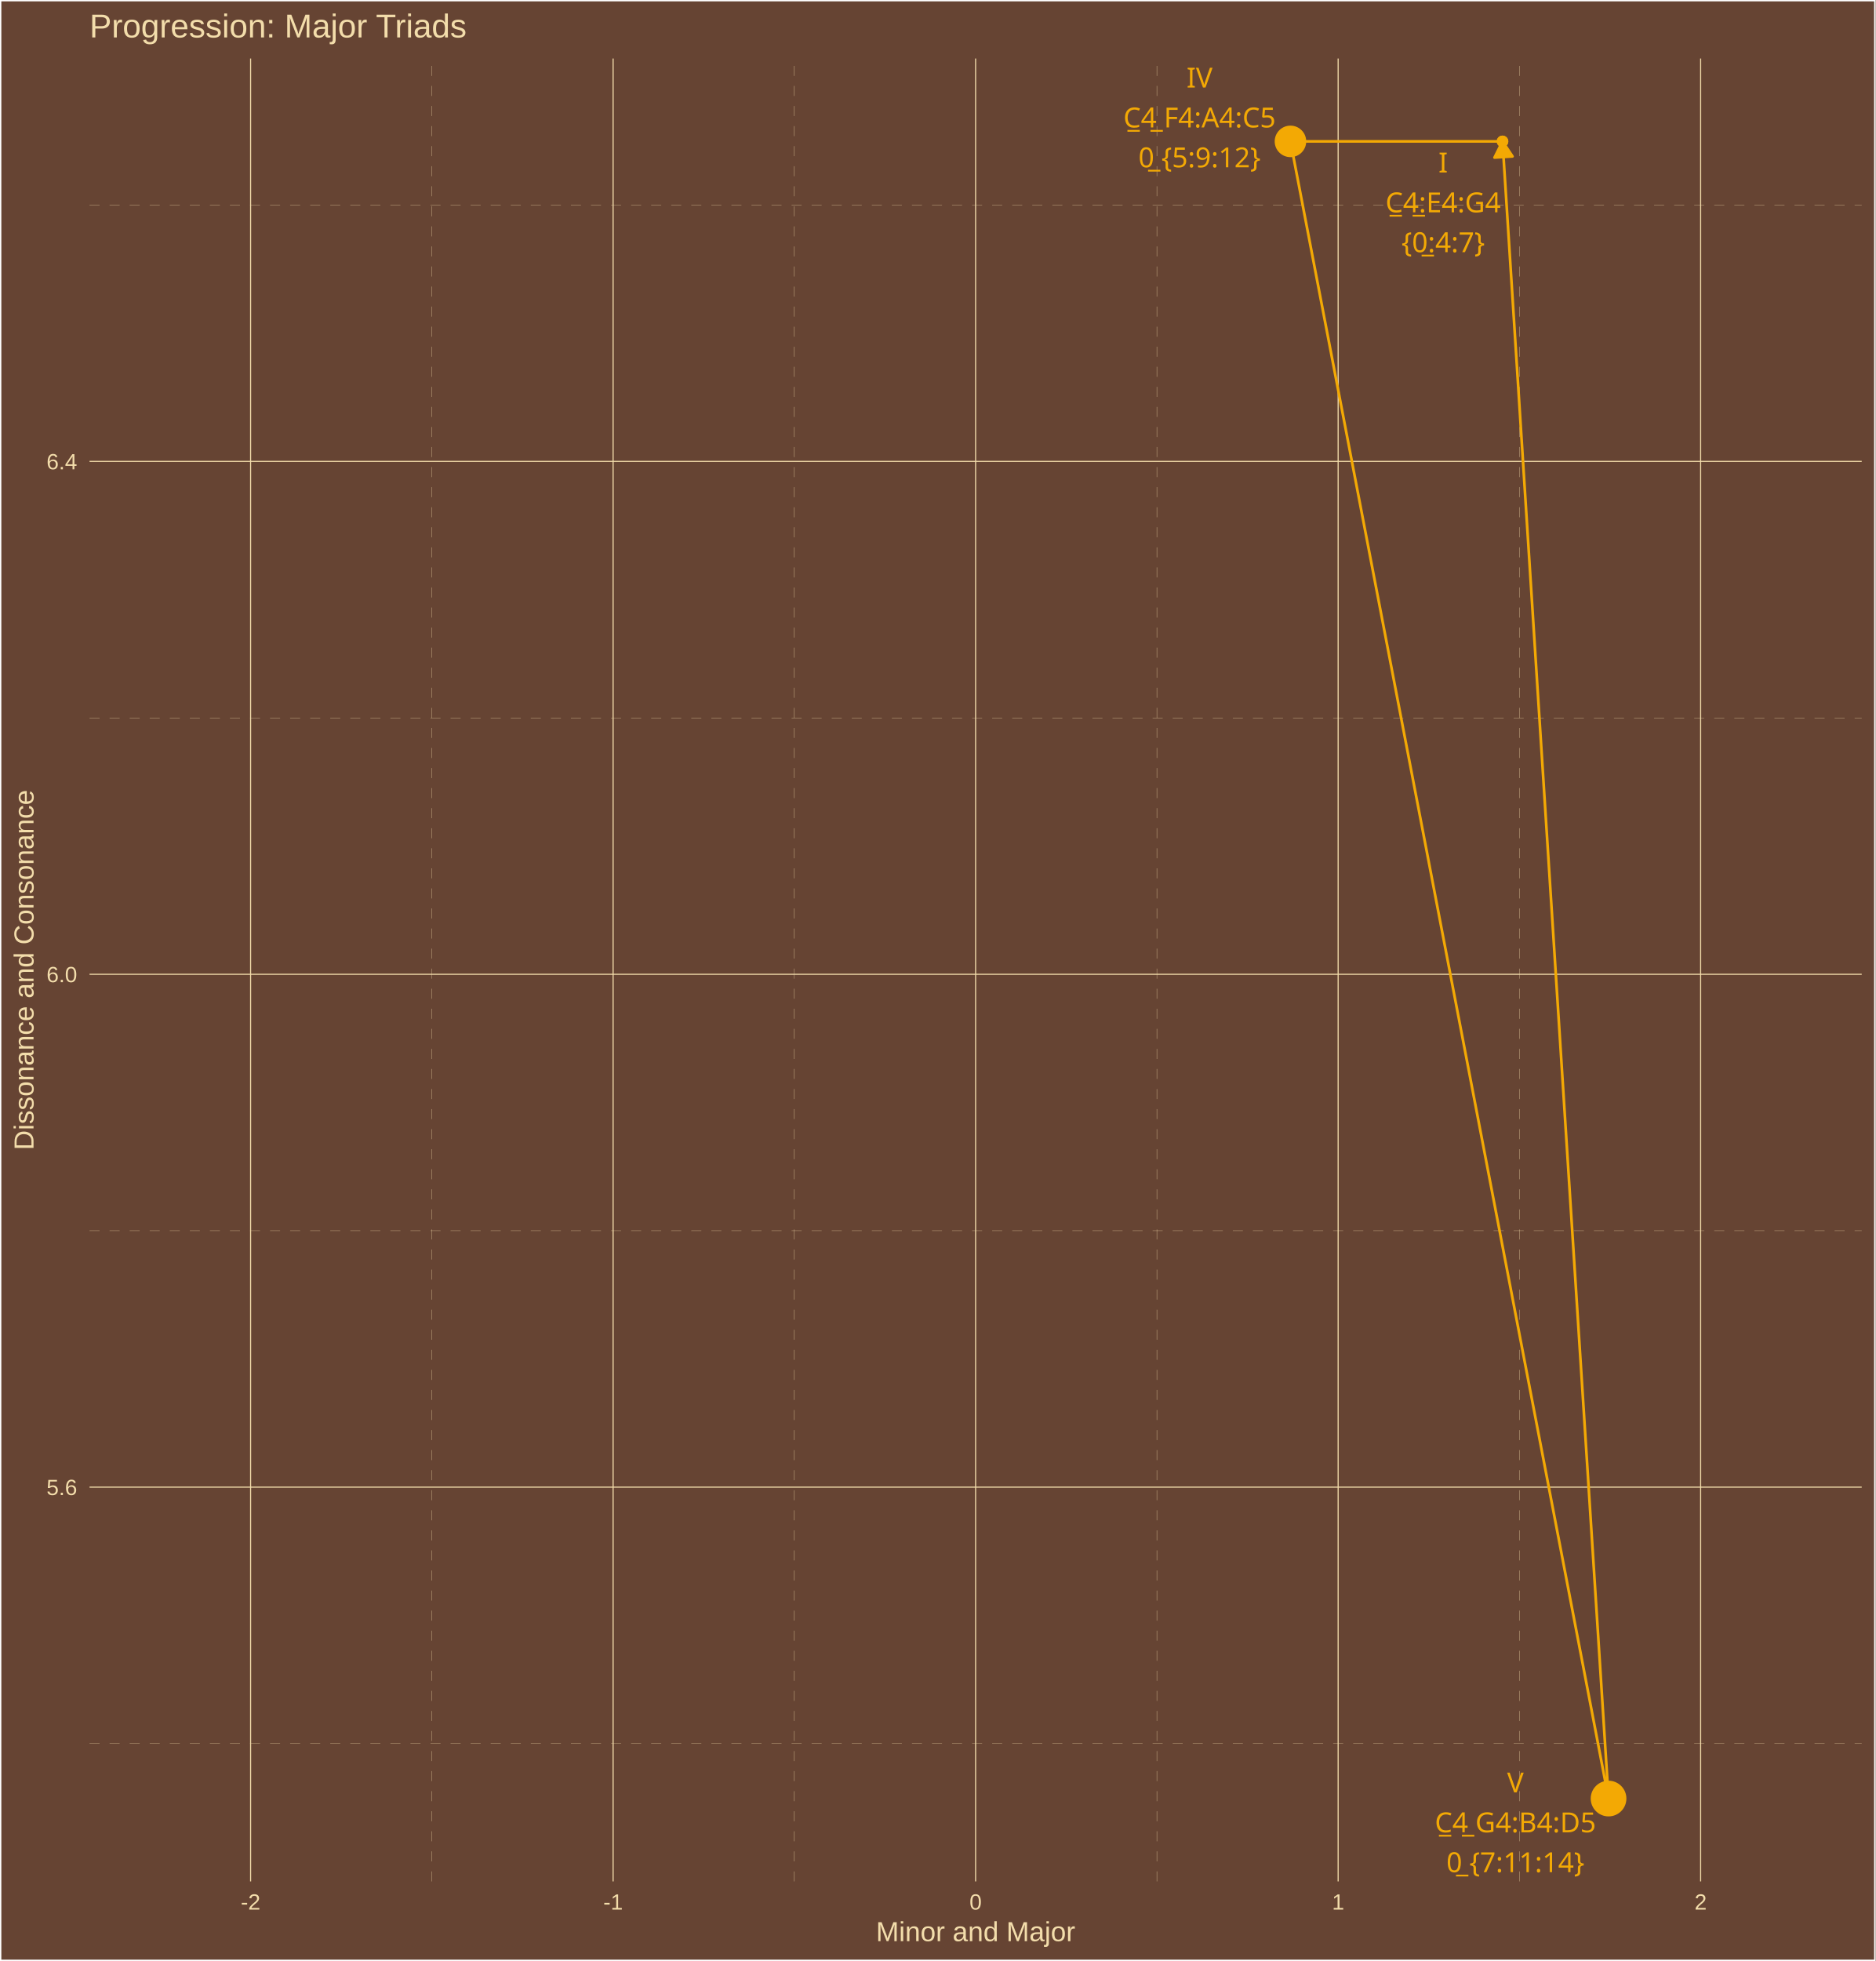
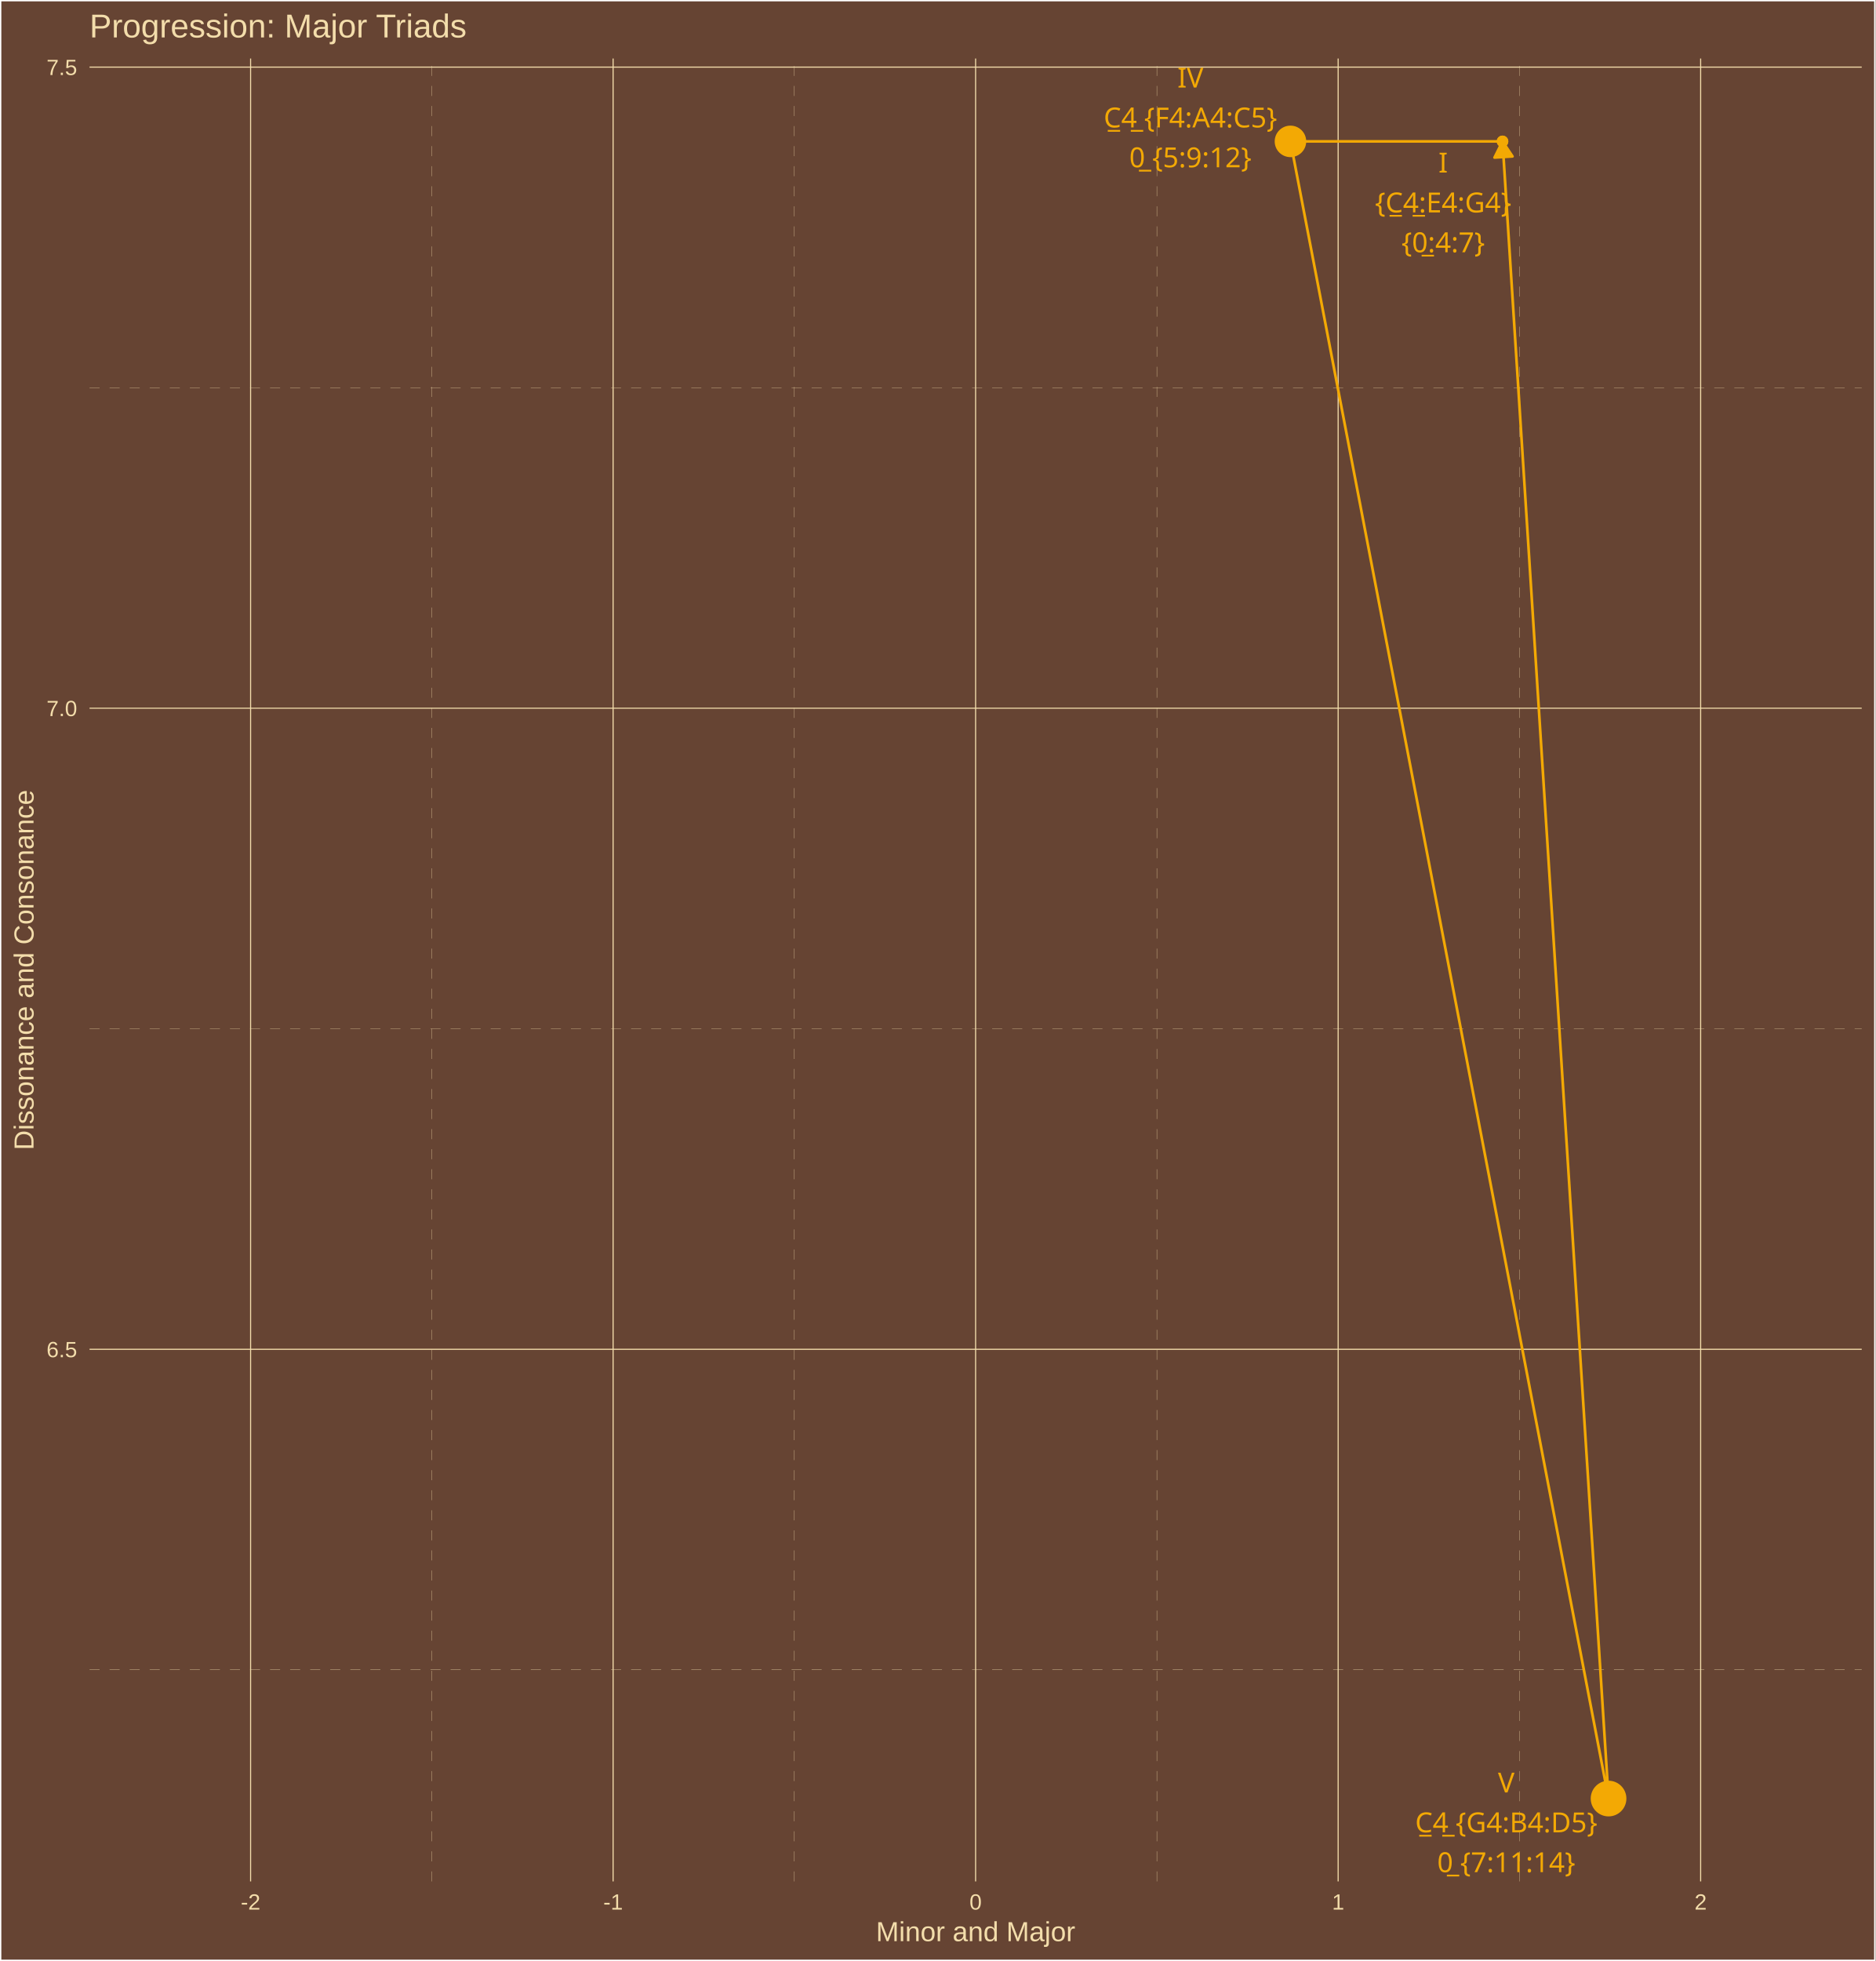
<svg xmlns="http://www.w3.org/2000/svg" class="svglite" width="748.00pt" height="782.00pt" viewBox="0 0 748.00 782.00">
  <defs>
    <style type="text/css">
    .svglite line, .svglite polyline, .svglite polygon, .svglite path, .svglite rect, .svglite circle {
      fill: none;
      stroke: #000000;
      stroke-linecap: round;
      stroke-linejoin: round;
      stroke-miterlimit: 10.00;
    }
    .svglite text {
      white-space: pre;
    }
  </style>
  </defs>
  <rect width="100%" height="100%" style="stroke: none; fill: #664433;" />
  <defs>
    <clipPath id="cpMC4wMHw3NDguMDB8MC4wMHw3ODIuMDA=">
      <rect x="0.00" y="0.00" width="748.00" height="782.00" />
    </clipPath>
  </defs>
  <g clip-path="url(#cpMC4wMHw3NDguMDB8MC4wMHw3ODIuMDA=)">
    <rect x="-0" y="0" width="748.00" height="782.00" style="stroke-width: 1.07; stroke: #FFFFFF; fill: #664433;" />
  </g>
  <defs>
    <clipPath id="cpMzUuNzF8NzQyLjUyfDIzLjM0fDc1MC4yNw==">
      <rect x="35.71" y="23.34" width="706.81" height="726.93" />
    </clipPath>
  </defs>
  <g clip-path="url(#cpMzUuNzF8NzQyLjUyfDIzLjM0fDc1MC4yNw==)">
    <rect x="35.71" y="23.34" width="706.81" height="726.93" style="stroke-width: 1.07; stroke: none; fill: #664433;" />
-     <polyline points="35.71,695.30 742.52,695.30 " style="stroke-width: 0.11; stroke: #F3DDAB; stroke-dasharray: 4.00,4.00; stroke-linecap: butt;" />
-     <polyline points="35.71,490.78 742.52,490.78 " style="stroke-width: 0.11; stroke: #F3DDAB; stroke-dasharray: 4.00,4.00; stroke-linecap: butt;" />
-     <polyline points="35.71,286.26 742.52,286.26 " style="stroke-width: 0.11; stroke: #F3DDAB; stroke-dasharray: 4.00,4.00; stroke-linecap: butt;" />
-     <polyline points="35.71,81.74 742.52,81.74 " style="stroke-width: 0.11; stroke: #F3DDAB; stroke-dasharray: 4.00,4.00; stroke-linecap: butt;" />
+     <polyline points="35.71,665.89 742.52,665.89 " style="stroke-width: 0.11; stroke: #F3DDAB; stroke-dasharray: 4.00,4.00; stroke-linecap: butt;" />
+     <polyline points="35.71,410.24 742.52,410.24 " style="stroke-width: 0.11; stroke: #F3DDAB; stroke-dasharray: 4.00,4.00; stroke-linecap: butt;" />
+     <polyline points="35.71,154.59 742.52,154.59 " style="stroke-width: 0.11; stroke: #F3DDAB; stroke-dasharray: 4.00,4.00; stroke-linecap: butt;" />
    <polyline points="172.24,750.27 172.24,23.34 " style="stroke-width: 0.11; stroke: #F3DDAB; stroke-dasharray: 4.00,4.00; stroke-linecap: butt;" />
    <polyline points="316.82,750.27 316.82,23.34 " style="stroke-width: 0.11; stroke: #F3DDAB; stroke-dasharray: 4.00,4.00; stroke-linecap: butt;" />
    <polyline points="461.41,750.27 461.41,23.34 " style="stroke-width: 0.11; stroke: #F3DDAB; stroke-dasharray: 4.00,4.00; stroke-linecap: butt;" />
    <polyline points="605.99,750.27 605.99,23.34 " style="stroke-width: 0.11; stroke: #F3DDAB; stroke-dasharray: 4.00,4.00; stroke-linecap: butt;" />
-     <polyline points="35.71,593.04 742.52,593.04 " style="stroke-width: 0.43; stroke: #F3DDAB; stroke-linecap: butt;" />
-     <polyline points="35.71,388.52 742.52,388.52 " style="stroke-width: 0.43; stroke: #F3DDAB; stroke-linecap: butt;" />
-     <polyline points="35.71,184.00 742.52,184.00 " style="stroke-width: 0.43; stroke: #F3DDAB; stroke-linecap: butt;" />
+     <polyline points="35.71,538.07 742.52,538.07 " style="stroke-width: 0.43; stroke: #F3DDAB; stroke-linecap: butt;" />
+     <polyline points="35.71,282.42 742.52,282.42 " style="stroke-width: 0.43; stroke: #F3DDAB; stroke-linecap: butt;" />
+     <polyline points="35.71,26.77 742.52,26.77 " style="stroke-width: 0.43; stroke: #F3DDAB; stroke-linecap: butt;" />
    <polyline points="99.95,750.27 99.95,23.34 " style="stroke-width: 0.43; stroke: #F3DDAB; stroke-linecap: butt;" />
    <polyline points="244.53,750.27 244.53,23.34 " style="stroke-width: 0.43; stroke: #F3DDAB; stroke-linecap: butt;" />
    <polyline points="389.11,750.27 389.11,23.34 " style="stroke-width: 0.43; stroke: #F3DDAB; stroke-linecap: butt;" />
    <polyline points="533.70,750.27 533.70,23.34 " style="stroke-width: 0.43; stroke: #F3DDAB; stroke-linecap: butt;" />
    <polyline points="678.28,750.27 678.28,23.34 " style="stroke-width: 0.43; stroke: #F3DDAB; stroke-linecap: butt;" />
    <circle cx="599.26" cy="56.38" r="1.95" style="stroke-width: 0.71; stroke: #F3A904; fill: #F3A904;" />
    <circle cx="514.68" cy="56.38" r="1.95" style="stroke-width: 0.71; stroke: #F3A904; fill: #F3A904;" />
    <circle cx="641.55" cy="717.22" r="1.95" style="stroke-width: 0.71; stroke: #F3A904; fill: #F3A904;" />
    <circle cx="599.26" cy="56.38" r="1.95" style="stroke-width: 0.71; stroke: #F3A904; fill: #F3A904;" />
    <circle cx="599.26" cy="56.38" r="1.42" style="stroke-width: 0.71; stroke: #F3A904; fill: #F3A904;" />
    <circle cx="514.68" cy="56.38" r="5.93" style="stroke-width: 0.71; stroke: #F3A904; fill: #F3A904;" />
    <circle cx="641.55" cy="717.22" r="6.76" style="stroke-width: 0.71; stroke: #F3A904; fill: #F3A904;" />
    <circle cx="599.26" cy="56.38" r="1.42" style="stroke-width: 0.71; stroke: #F3A904; fill: #F3A904;" />
    <polyline points="599.26,56.38 514.68,56.38 641.55,717.22 599.26,56.38 " style="stroke-width: 1.07; stroke: #F3A904; stroke-linecap: butt;" />
    <polygon points="603.25,62.37 599.26,56.38 596.06,62.83 " style="stroke-width: 1.07; stroke: #F3A904; stroke-linecap: butt; fill: #F3A904;" />
-     <text x="575.58" y="68.77" text-anchor="middle" style="font-size: 11.04px;fill: #F3A904; font-family: &quot;Arial Unicode MS&quot;;" textLength="3.07px" lengthAdjust="spacingAndGlyphs">I</text>
-     <text x="575.58" y="84.67" text-anchor="middle" style="font-size: 11.04px;fill: #F3A904; font-family: &quot;Arial Unicode MS&quot;;" textLength="48.44px" lengthAdjust="spacingAndGlyphs">C̲4̲:E4:G4</text>
-     <text x="575.58" y="100.56" text-anchor="middle" style="font-size: 11.04px;fill: #F3A904; font-family: &quot;Arial Unicode MS&quot;;" textLength="31.91px" lengthAdjust="spacingAndGlyphs">{0̲:4:7}</text>
-     <text x="478.42" y="34.92" text-anchor="middle" style="font-size: 11.04px;fill: #F3A904; font-family: &quot;Arial Unicode MS&quot;;" textLength="10.43px" lengthAdjust="spacingAndGlyphs">IV</text>
-     <text x="478.42" y="50.82" text-anchor="middle" style="font-size: 11.04px;fill: #F3A904; font-family: &quot;Arial Unicode MS&quot;;" textLength="63.76px" lengthAdjust="spacingAndGlyphs">C̲4̲ F4:A4:C5</text>
-     <text x="478.42" y="66.72" text-anchor="middle" style="font-size: 11.04px;fill: #F3A904; font-family: &quot;Arial Unicode MS&quot;;" textLength="47.25px" lengthAdjust="spacingAndGlyphs">0̲ {5:9:12}</text>
-     <text x="604.40" y="714.78" text-anchor="middle" style="font-size: 11.04px;fill: #F3A904; font-family: &quot;Arial Unicode MS&quot;;" textLength="7.36px" lengthAdjust="spacingAndGlyphs">V</text>
-     <text x="604.40" y="730.68" text-anchor="middle" style="font-size: 11.04px;fill: #F3A904; font-family: &quot;Arial Unicode MS&quot;;" textLength="65.61px" lengthAdjust="spacingAndGlyphs">C̲4̲ G4:B4:D5</text>
-     <text x="604.40" y="746.58" text-anchor="middle" style="font-size: 11.04px;fill: #F3A904; font-family: &quot;Arial Unicode MS&quot;;" textLength="53.38px" lengthAdjust="spacingAndGlyphs">0̲ {7:11:14}</text>
+     <text x="575.58" y="68.80" text-anchor="middle" style="font-size: 11.04px;fill: #F3A904; font-family: &quot;Arial Unicode MS&quot;;" textLength="3.07px" lengthAdjust="spacingAndGlyphs">I</text>
+     <text x="575.58" y="84.70" text-anchor="middle" style="font-size: 11.04px;fill: #F3A904; font-family: &quot;Arial Unicode MS&quot;;" textLength="55.81px" lengthAdjust="spacingAndGlyphs">{C̲4̲:E4:G4}</text>
+     <text x="575.58" y="100.59" text-anchor="middle" style="font-size: 11.04px;fill: #F3A904; font-family: &quot;Arial Unicode MS&quot;;" textLength="31.91px" lengthAdjust="spacingAndGlyphs">{0̲:4:7}</text>
+     <text x="474.77" y="34.92" text-anchor="middle" style="font-size: 11.04px;fill: #F3A904; font-family: &quot;Arial Unicode MS&quot;;" textLength="10.43px" lengthAdjust="spacingAndGlyphs">IV</text>
+     <text x="474.77" y="50.82" text-anchor="middle" style="font-size: 11.04px;fill: #F3A904; font-family: &quot;Arial Unicode MS&quot;;" textLength="71.14px" lengthAdjust="spacingAndGlyphs">C̲4̲ {F4:A4:C5}</text>
+     <text x="474.77" y="66.71" text-anchor="middle" style="font-size: 11.04px;fill: #F3A904; font-family: &quot;Arial Unicode MS&quot;;" textLength="47.25px" lengthAdjust="spacingAndGlyphs">0̲ {5:9:12}</text>
+     <text x="600.75" y="714.79" text-anchor="middle" style="font-size: 11.04px;fill: #F3A904; font-family: &quot;Arial Unicode MS&quot;;" textLength="7.36px" lengthAdjust="spacingAndGlyphs">V</text>
+     <text x="600.75" y="730.68" text-anchor="middle" style="font-size: 11.04px;fill: #F3A904; font-family: &quot;Arial Unicode MS&quot;;" textLength="72.98px" lengthAdjust="spacingAndGlyphs">C̲4̲ {G4:B4:D5}</text>
+     <text x="600.75" y="746.58" text-anchor="middle" style="font-size: 11.04px;fill: #F3A904; font-family: &quot;Arial Unicode MS&quot;;" textLength="53.38px" lengthAdjust="spacingAndGlyphs">0̲ {7:11:14}</text>
  </g>
  <g clip-path="url(#cpMC4wMHw3NDguMDB8MC4wMHw3ODIuMDA=)">
-     <text x="30.78" y="596.19" text-anchor="end" style="font-size: 8.80px;fill: #F3DDAB; font-family: &quot;Arial&quot;;" textLength="12.23px" lengthAdjust="spacingAndGlyphs">5.6</text>
-     <text x="30.78" y="391.67" text-anchor="end" style="font-size: 8.80px;fill: #F3DDAB; font-family: &quot;Arial&quot;;" textLength="12.23px" lengthAdjust="spacingAndGlyphs">6.0</text>
-     <text x="30.78" y="187.15" text-anchor="end" style="font-size: 8.80px;fill: #F3DDAB; font-family: &quot;Arial&quot;;" textLength="12.23px" lengthAdjust="spacingAndGlyphs">6.4</text>
+     <text x="30.78" y="541.22" text-anchor="end" style="font-size: 8.80px;fill: #F3DDAB; font-family: &quot;Arial&quot;;" textLength="12.23px" lengthAdjust="spacingAndGlyphs">6.5</text>
+     <text x="30.78" y="285.57" text-anchor="end" style="font-size: 8.80px;fill: #F3DDAB; font-family: &quot;Arial&quot;;" textLength="12.23px" lengthAdjust="spacingAndGlyphs">7.0</text>
+     <text x="30.78" y="29.92" text-anchor="end" style="font-size: 8.80px;fill: #F3DDAB; font-family: &quot;Arial&quot;;" textLength="12.23px" lengthAdjust="spacingAndGlyphs">7.5</text>
    <text x="99.95" y="761.50" text-anchor="middle" style="font-size: 8.80px;fill: #F3DDAB; font-family: &quot;Arial&quot;;" textLength="7.83px" lengthAdjust="spacingAndGlyphs">-2</text>
    <text x="244.53" y="761.50" text-anchor="middle" style="font-size: 8.80px;fill: #F3DDAB; font-family: &quot;Arial&quot;;" textLength="7.83px" lengthAdjust="spacingAndGlyphs">-1</text>
    <text x="389.11" y="761.50" text-anchor="middle" style="font-size: 8.80px;fill: #F3DDAB; font-family: &quot;Arial&quot;;" textLength="4.90px" lengthAdjust="spacingAndGlyphs">0</text>
    <text x="533.70" y="761.50" text-anchor="middle" style="font-size: 8.80px;fill: #F3DDAB; font-family: &quot;Arial&quot;;" textLength="4.90px" lengthAdjust="spacingAndGlyphs">1</text>
    <text x="678.28" y="761.50" text-anchor="middle" style="font-size: 8.80px;fill: #F3DDAB; font-family: &quot;Arial&quot;;" textLength="4.90px" lengthAdjust="spacingAndGlyphs">2</text>
    <text x="389.11" y="774.09" text-anchor="middle" style="font-size: 11.00px;fill: #F3DDAB; font-family: &quot;Arial&quot;;" textLength="79.49px" lengthAdjust="spacingAndGlyphs">Minor and Major</text>
    <text transform="translate(13.37,386.80) rotate(-90)" text-anchor="middle" style="font-size: 11.00px;fill: #F3DDAB; font-family: &quot;Arial&quot;;" textLength="143.73px" lengthAdjust="spacingAndGlyphs">Dissonance and Consonance</text>
    <text x="35.71" y="14.94" style="font-size: 13.20px;fill: #F3DDAB; font-family: &quot;Arial&quot;;" textLength="151.01px" lengthAdjust="spacingAndGlyphs">Progression: Major Triads</text>
  </g>
</svg>
